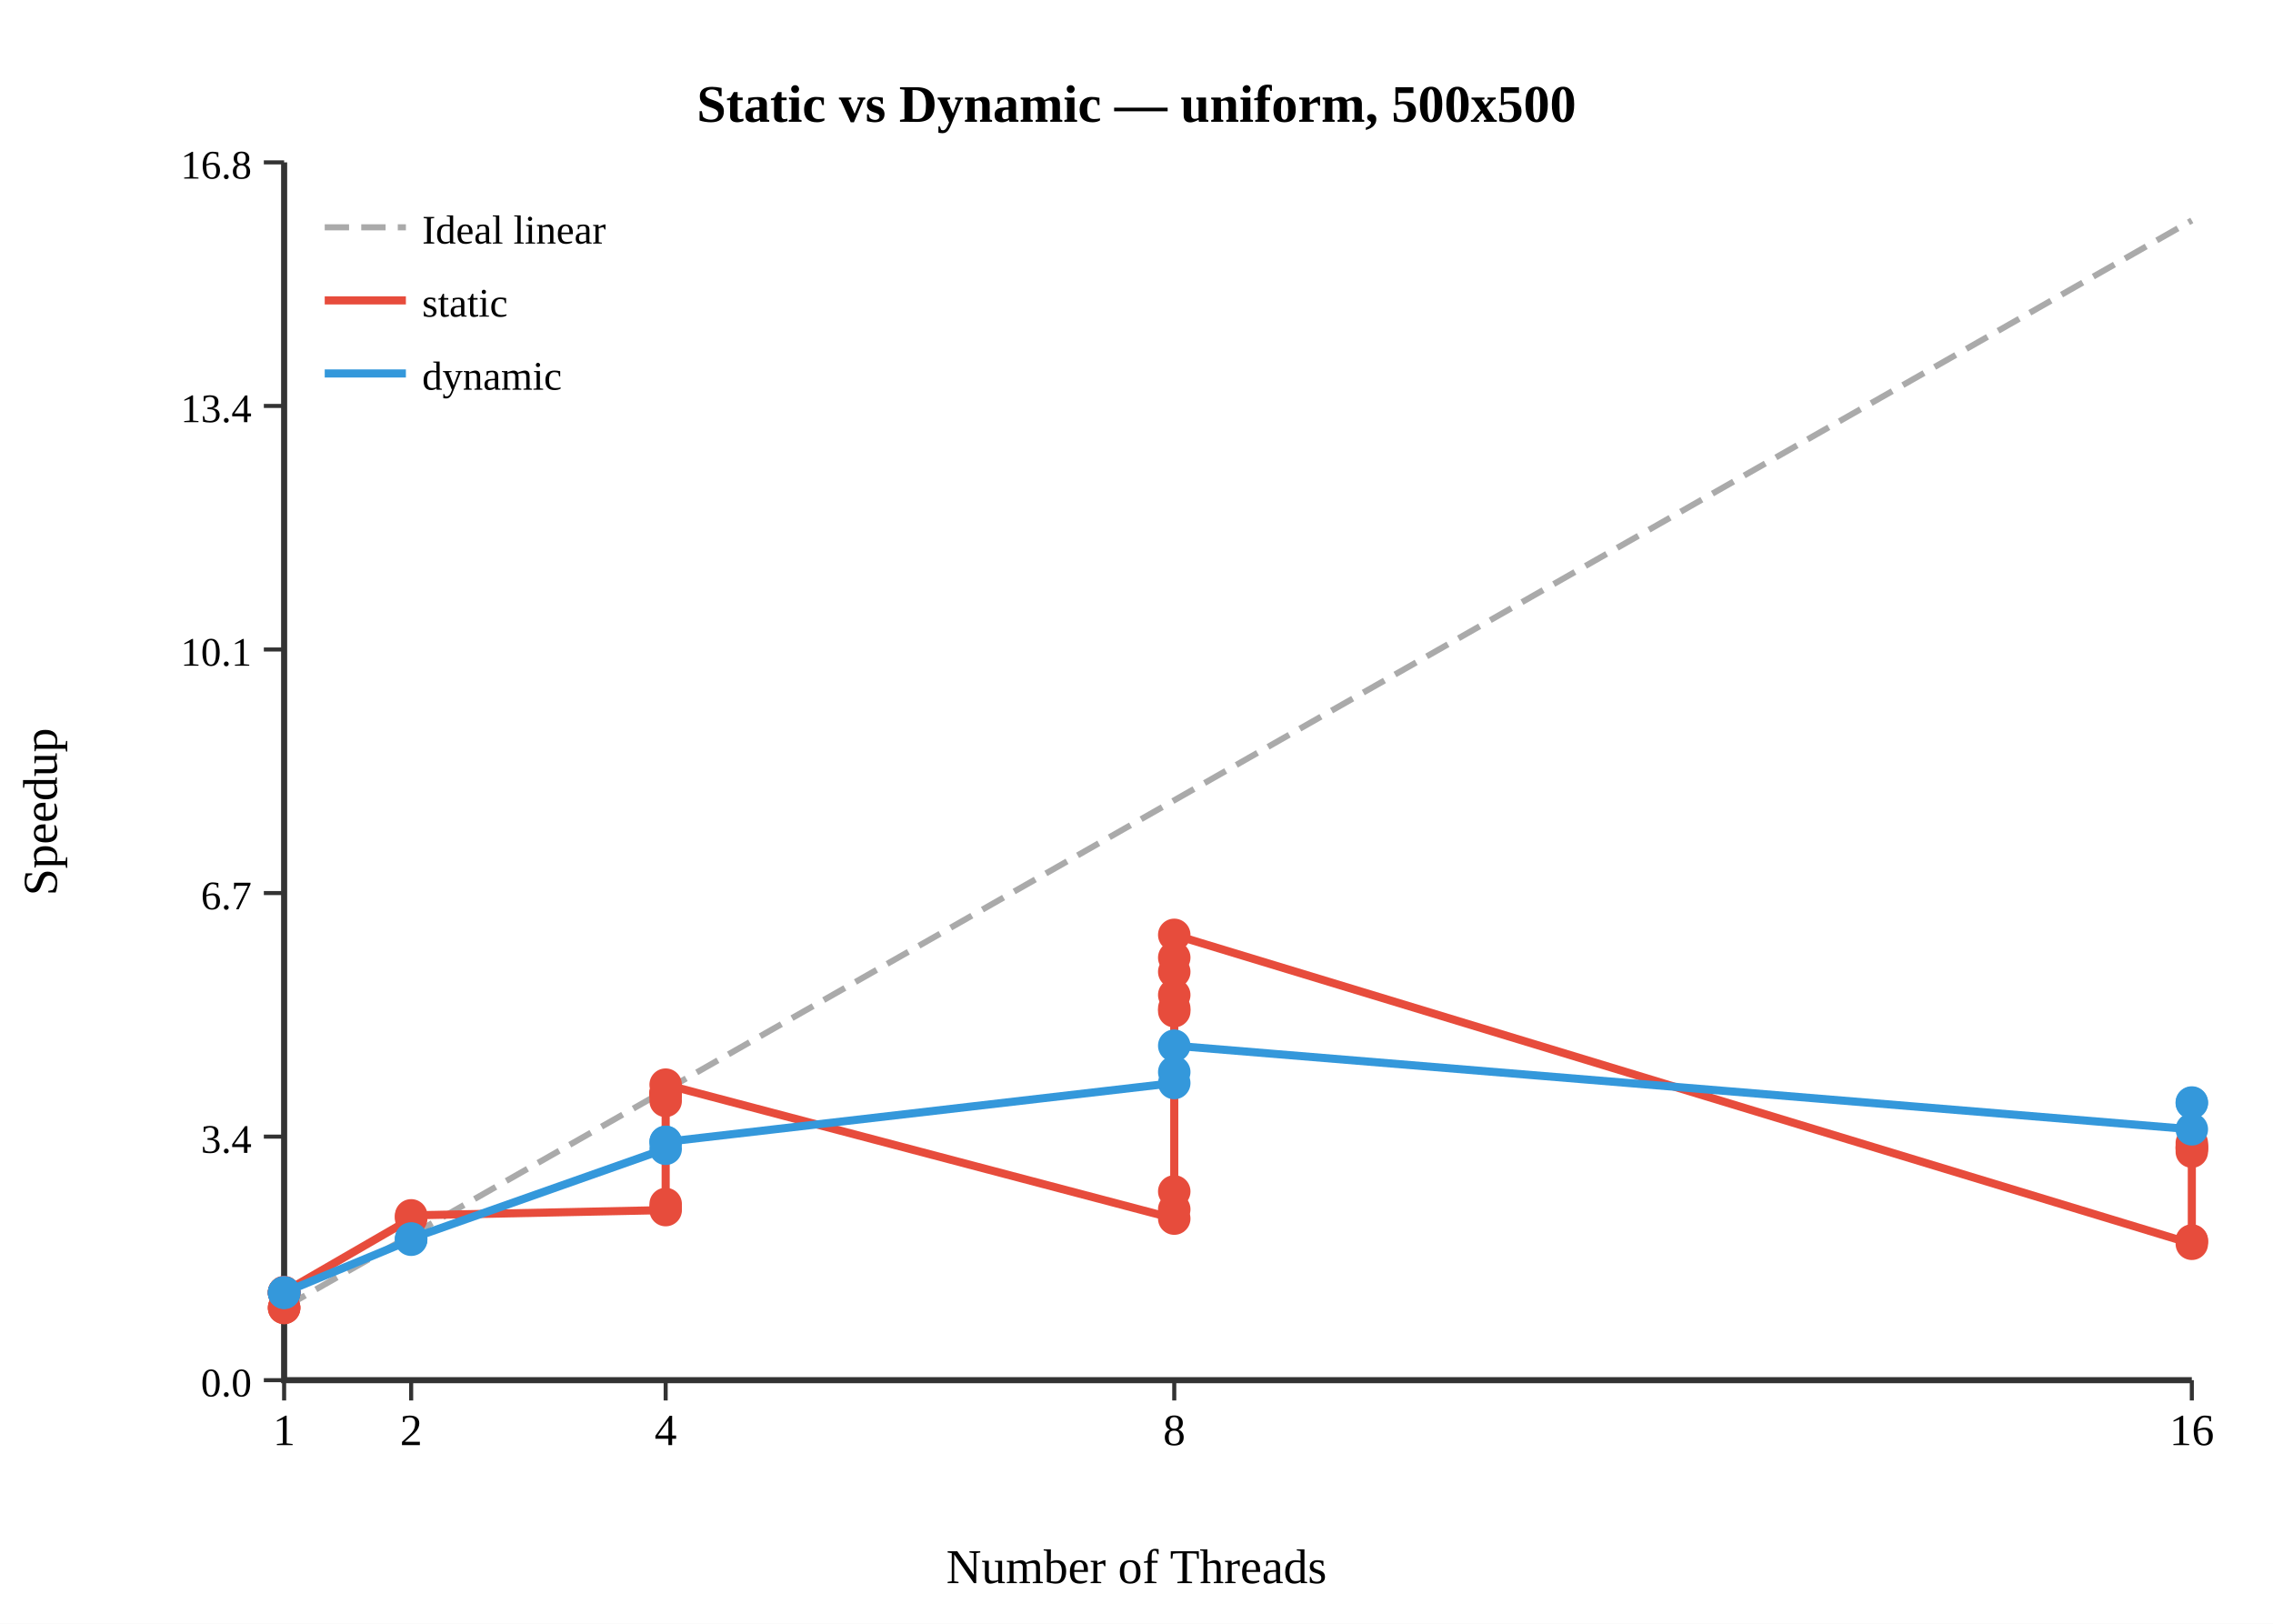
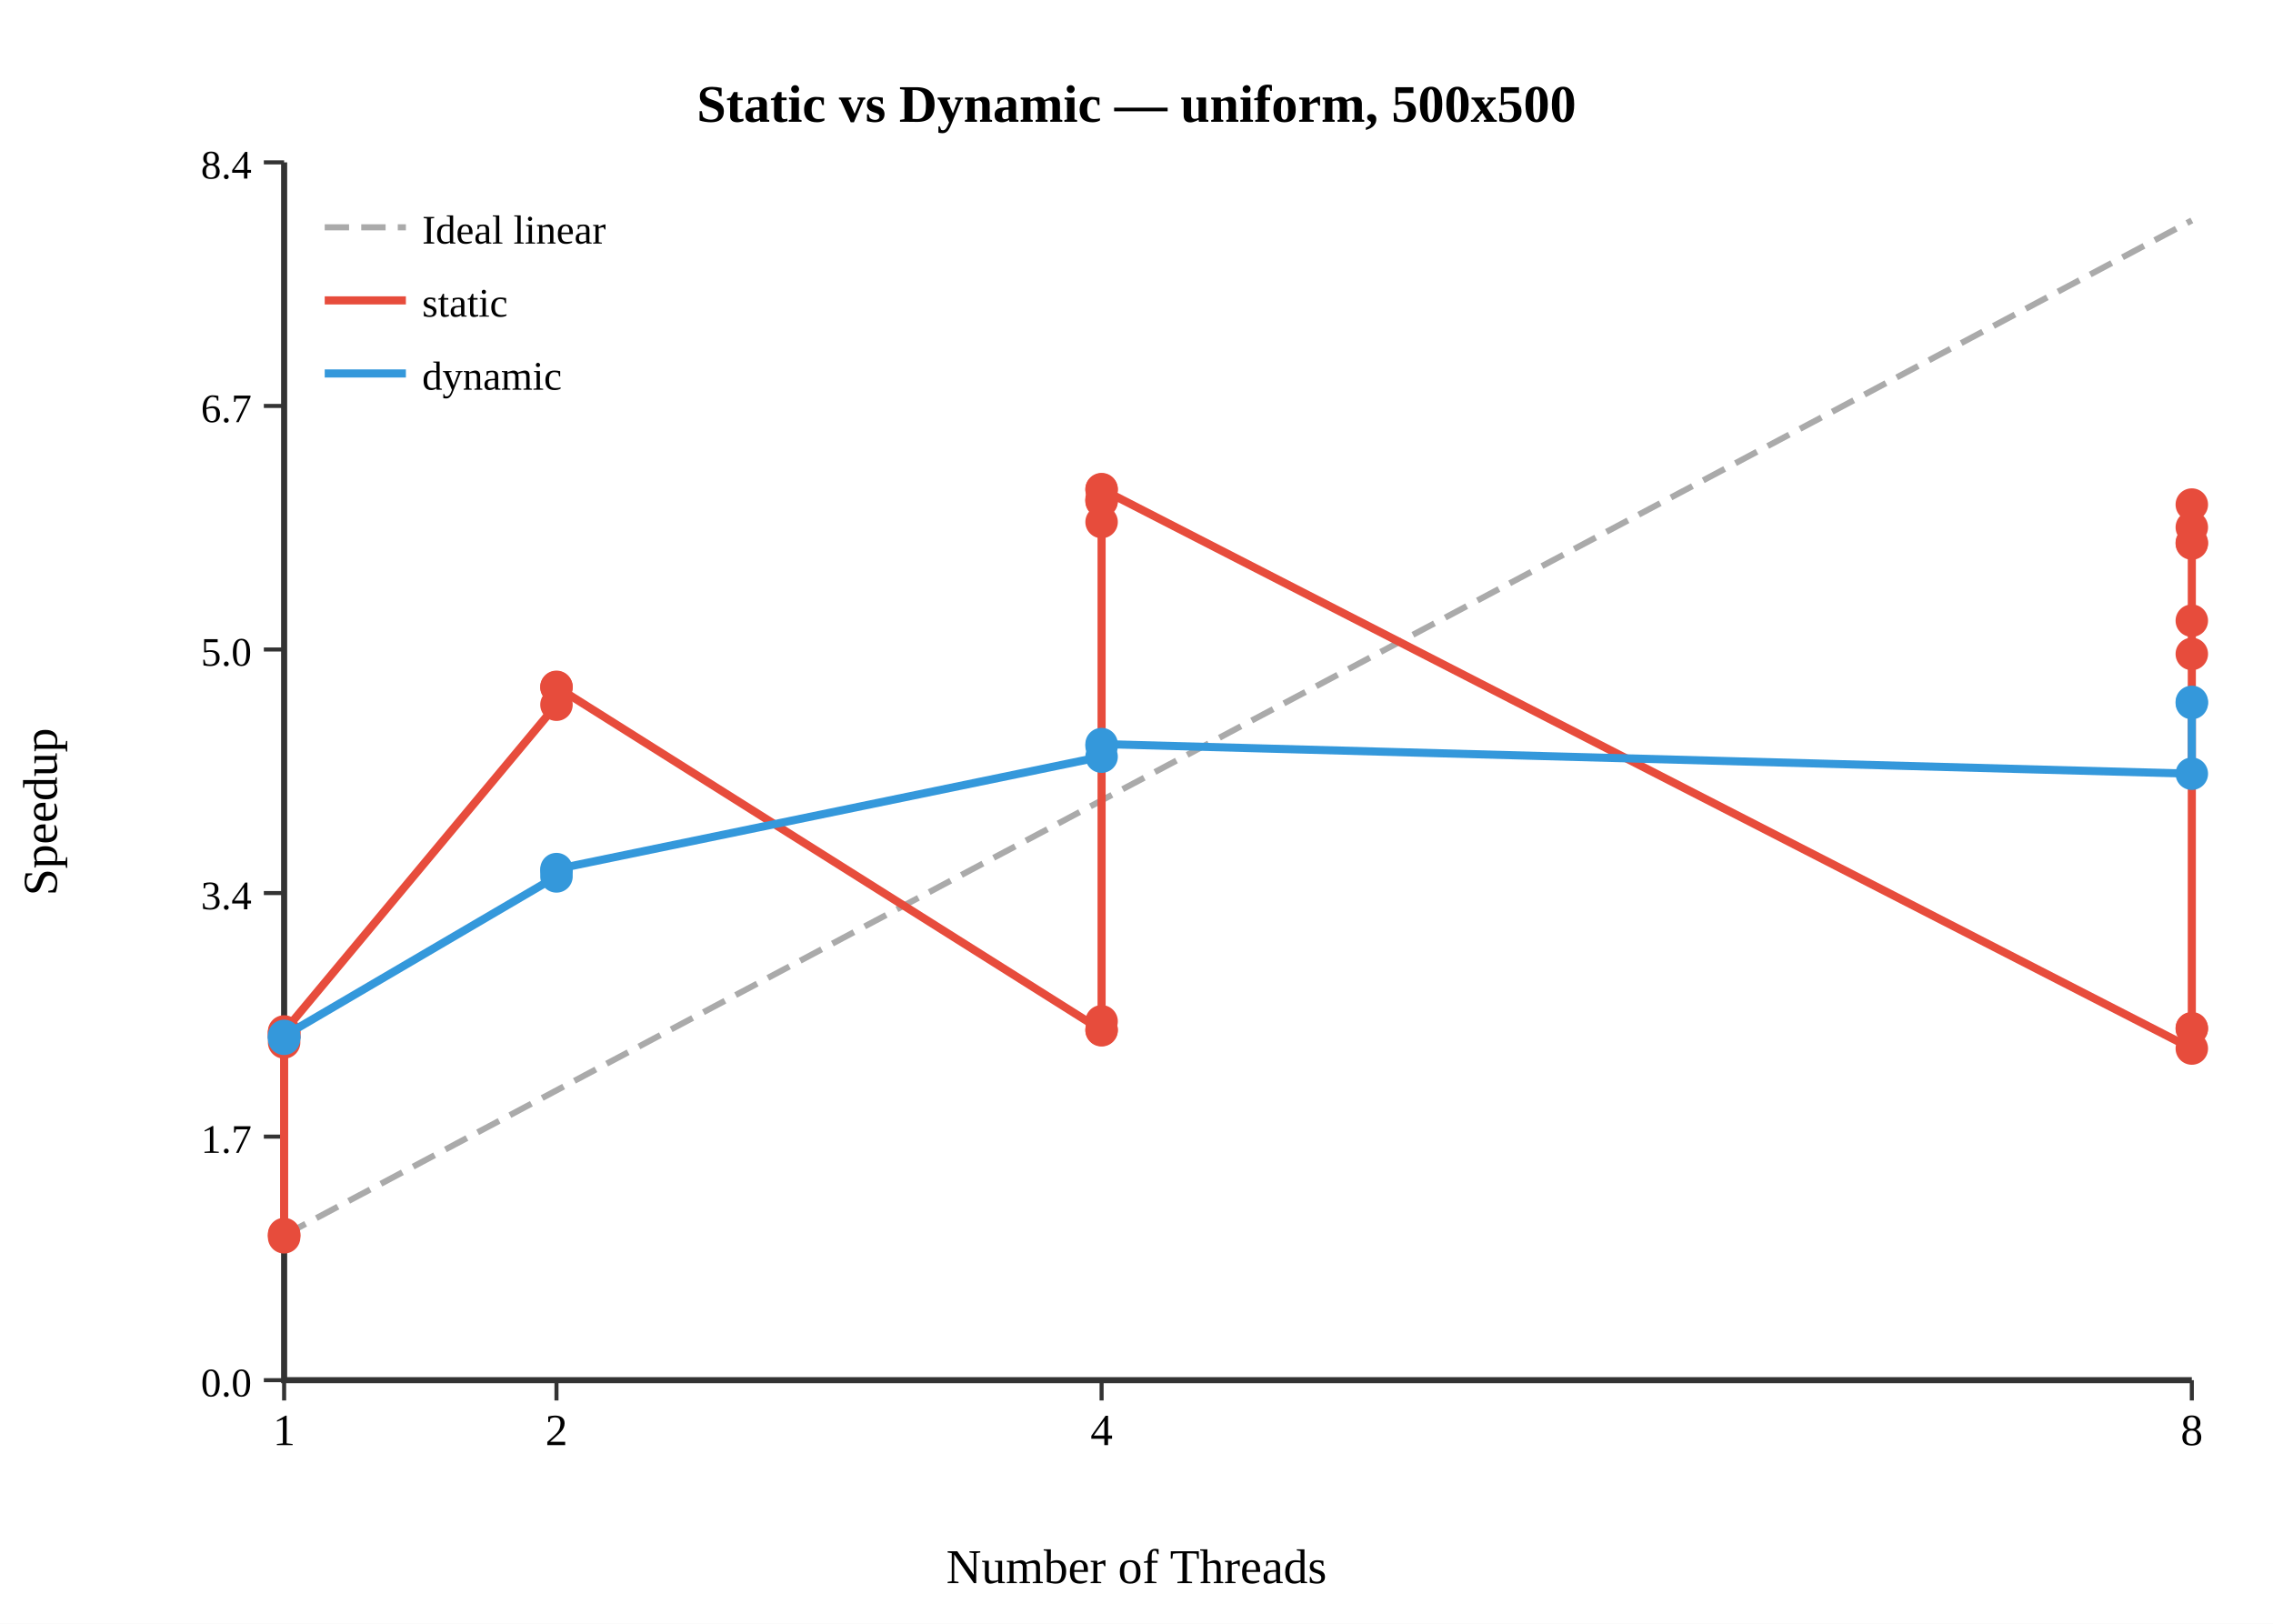
<svg xmlns="http://www.w3.org/2000/svg" viewBox="0 0 560 400">
  <rect width="560" height="400" fill="white" />
  <text x="280" y="30" text-anchor="middle" font-size="13" font-weight="bold">Static vs Dynamic — uniform, 500x500</text>
  <path d="M70.0,40.0 L70.0,340.0 L540.0,340.0" stroke="#333" fill="none" stroke-width="1.5" />
  <line x1="70.0" y1="340.0" x2="70.0" y2="345.0" stroke="#333" />
  <text x="70.0" y="356.0" text-anchor="middle" font-size="11">1</text>
-   <line x1="101.3" y1="340.0" x2="101.3" y2="345.0" stroke="#333" />
-   <text x="101.3" y="356.0" text-anchor="middle" font-size="11">2</text>
-   <line x1="164.0" y1="340.0" x2="164.0" y2="345.0" stroke="#333" />
-   <text x="164.0" y="356.0" text-anchor="middle" font-size="11">4</text>
-   <line x1="289.3" y1="340.0" x2="289.3" y2="345.0" stroke="#333" />
-   <text x="289.3" y="356.0" text-anchor="middle" font-size="11">8</text>
+   <line x1="137.1" y1="340.0" x2="137.1" y2="345.0" stroke="#333" />
+   <text x="137.1" y="356.0" text-anchor="middle" font-size="11">2</text>
+   <line x1="271.4" y1="340.0" x2="271.4" y2="345.0" stroke="#333" />
+   <text x="271.4" y="356.0" text-anchor="middle" font-size="11">4</text>
  <line x1="540.0" y1="340.0" x2="540.0" y2="345.0" stroke="#333" />
-   <text x="540.0" y="356.0" text-anchor="middle" font-size="11">16</text>
+   <text x="540.0" y="356.0" text-anchor="middle" font-size="11">8</text>
  <line x1="70.0" y1="340.0" x2="65.0" y2="340.0" stroke="#333" />
  <text x="62.0" y="344.0" text-anchor="end" font-size="10">0.0</text>
  <line x1="70.0" y1="280.0" x2="65.0" y2="280.0" stroke="#333" />
-   <text x="62.0" y="284.0" text-anchor="end" font-size="10">3.4</text>
+   <text x="62.0" y="284.0" text-anchor="end" font-size="10">1.7</text>
  <line x1="70.0" y1="220.0" x2="65.0" y2="220.0" stroke="#333" />
-   <text x="62.0" y="224.0" text-anchor="end" font-size="10">6.7</text>
+   <text x="62.0" y="224.0" text-anchor="end" font-size="10">3.4</text>
  <line x1="70.0" y1="160.0" x2="65.0" y2="160.0" stroke="#333" />
-   <text x="62.0" y="164.0" text-anchor="end" font-size="10">10.1</text>
+   <text x="62.0" y="164.0" text-anchor="end" font-size="10">5.0</text>
  <line x1="70.0" y1="100.0" x2="65.0" y2="100.0" stroke="#333" />
-   <text x="62.0" y="104.0" text-anchor="end" font-size="10">13.4</text>
+   <text x="62.0" y="104.0" text-anchor="end" font-size="10">6.7</text>
  <line x1="70.0" y1="40.0" x2="65.0" y2="40.0" stroke="#333" />
-   <text x="62.0" y="44.0" text-anchor="end" font-size="10">16.8</text>
-   <line x1="70.0" y1="322.1" x2="540.0" y2="54.3" stroke="#aaa" stroke-dasharray="6,3" stroke-width="1.5" />
-   <path d="M70.0,322.2 L70.0,322.2 L70.0,322.1 L70.0,318.6 L70.0,318.4 L70.0,318.4 L70.0,318.4 L70.0,318.4 L70.0,318.3 L101.3,300.2 L101.3,299.7 L101.3,299.4 L164.0,298.1 L164.0,297.5 L164.0,296.6 L164.0,271.2 L164.0,269.9 L164.0,269.4 L164.0,269.3 L164.0,269.2 L164.0,267.2 L289.3,300.2 L289.3,297.9 L289.3,293.5 L289.3,249.1 L289.3,248.4 L289.3,245.1 L289.3,239.4 L289.3,235.9 L289.3,230.3 L540.0,306.4 L540.0,305.7 L540.0,305.6 L540.0,283.7 L540.0,283.0 L540.0,282.9 L540.0,282.6 L540.0,282.3 L540.0,281.6" stroke="#e74c3c" fill="none" stroke-width="2" />
-   <circle cx="70.0" cy="322.2" r="4" fill="#e74c3c" />
-   <circle cx="70.0" cy="322.2" r="4" fill="#e74c3c" />
-   <circle cx="70.0" cy="322.1" r="4" fill="#e74c3c" />
-   <circle cx="70.0" cy="318.6" r="4" fill="#e74c3c" />
-   <circle cx="70.0" cy="318.4" r="4" fill="#e74c3c" />
-   <circle cx="70.0" cy="318.4" r="4" fill="#e74c3c" />
-   <circle cx="70.0" cy="318.4" r="4" fill="#e74c3c" />
-   <circle cx="70.0" cy="318.4" r="4" fill="#e74c3c" />
-   <circle cx="70.0" cy="318.3" r="4" fill="#e74c3c" />
-   <circle cx="101.3" cy="300.2" r="4" fill="#e74c3c" />
-   <circle cx="101.3" cy="299.7" r="4" fill="#e74c3c" />
-   <circle cx="101.3" cy="299.4" r="4" fill="#e74c3c" />
-   <circle cx="164.0" cy="298.1" r="4" fill="#e74c3c" />
-   <circle cx="164.0" cy="297.5" r="4" fill="#e74c3c" />
-   <circle cx="164.0" cy="296.6" r="4" fill="#e74c3c" />
-   <circle cx="164.0" cy="271.2" r="4" fill="#e74c3c" />
-   <circle cx="164.0" cy="269.9" r="4" fill="#e74c3c" />
-   <circle cx="164.0" cy="269.4" r="4" fill="#e74c3c" />
-   <circle cx="164.0" cy="269.3" r="4" fill="#e74c3c" />
-   <circle cx="164.0" cy="269.2" r="4" fill="#e74c3c" />
-   <circle cx="164.0" cy="267.2" r="4" fill="#e74c3c" />
-   <circle cx="289.3" cy="300.2" r="4" fill="#e74c3c" />
-   <circle cx="289.3" cy="297.9" r="4" fill="#e74c3c" />
-   <circle cx="289.3" cy="293.5" r="4" fill="#e74c3c" />
-   <circle cx="289.3" cy="249.1" r="4" fill="#e74c3c" />
-   <circle cx="289.3" cy="248.4" r="4" fill="#e74c3c" />
-   <circle cx="289.3" cy="245.1" r="4" fill="#e74c3c" />
-   <circle cx="289.3" cy="239.4" r="4" fill="#e74c3c" />
-   <circle cx="289.3" cy="235.9" r="4" fill="#e74c3c" />
-   <circle cx="289.3" cy="230.3" r="4" fill="#e74c3c" />
-   <circle cx="540.0" cy="306.4" r="4" fill="#e74c3c" />
-   <circle cx="540.0" cy="305.7" r="4" fill="#e74c3c" />
-   <circle cx="540.0" cy="305.6" r="4" fill="#e74c3c" />
-   <circle cx="540.0" cy="283.7" r="4" fill="#e74c3c" />
-   <circle cx="540.0" cy="283.0" r="4" fill="#e74c3c" />
-   <circle cx="540.0" cy="282.9" r="4" fill="#e74c3c" />
-   <circle cx="540.0" cy="282.6" r="4" fill="#e74c3c" />
-   <circle cx="540.0" cy="282.3" r="4" fill="#e74c3c" />
-   <circle cx="540.0" cy="281.6" r="4" fill="#e74c3c" />
-   <path d="M70.0,318.5 L70.0,318.4 L70.0,318.4 L101.3,305.4 L101.3,305.2 L101.3,305.1 L164.0,283.0 L164.0,281.3 L164.0,281.3 L289.3,266.8 L289.3,264.1 L289.3,257.6 L540.0,278.2 L540.0,271.7 L540.0,271.6" stroke="#3498db" fill="none" stroke-width="2" />
-   <circle cx="70.0" cy="318.5" r="4" fill="#3498db" />
-   <circle cx="70.0" cy="318.4" r="4" fill="#3498db" />
-   <circle cx="70.0" cy="318.4" r="4" fill="#3498db" />
-   <circle cx="101.3" cy="305.4" r="4" fill="#3498db" />
-   <circle cx="101.3" cy="305.2" r="4" fill="#3498db" />
-   <circle cx="101.3" cy="305.1" r="4" fill="#3498db" />
-   <circle cx="164.0" cy="283.0" r="4" fill="#3498db" />
-   <circle cx="164.0" cy="281.3" r="4" fill="#3498db" />
-   <circle cx="164.0" cy="281.3" r="4" fill="#3498db" />
-   <circle cx="289.3" cy="266.8" r="4" fill="#3498db" />
-   <circle cx="289.3" cy="264.1" r="4" fill="#3498db" />
-   <circle cx="289.3" cy="257.6" r="4" fill="#3498db" />
-   <circle cx="540.0" cy="278.2" r="4" fill="#3498db" />
-   <circle cx="540.0" cy="271.7" r="4" fill="#3498db" />
-   <circle cx="540.0" cy="271.6" r="4" fill="#3498db" />
+   <text x="62.0" y="44.0" text-anchor="end" font-size="10">8.4</text>
+   <line x1="70.0" y1="304.3" x2="540.0" y2="54.3" stroke="#aaa" stroke-dasharray="6,3" stroke-width="1.5" />
+   <path d="M70.0,304.8 L70.0,304.3 L70.0,304.0 L70.0,256.8 L70.0,255.4 L70.0,255.3 L70.0,254.5 L70.0,254.4 L70.0,254.1 L137.1,173.6 L137.1,169.3 L137.1,169.2 L271.4,253.8 L271.4,253.7 L271.4,251.6 L271.4,128.6 L271.4,123.5 L271.4,123.3 L271.4,122.9 L271.4,120.6 L271.4,120.5 L540.0,258.3 L540.0,253.4 L540.0,253.3 L540.0,161.1 L540.0,152.9 L540.0,133.9 L540.0,133.7 L540.0,129.9 L540.0,124.3" stroke="#e74c3c" fill="none" stroke-width="2" />
+   <circle cx="70.0" cy="304.8" r="4" fill="#e74c3c" />
+   <circle cx="70.0" cy="304.3" r="4" fill="#e74c3c" />
+   <circle cx="70.0" cy="304.0" r="4" fill="#e74c3c" />
+   <circle cx="70.0" cy="256.8" r="4" fill="#e74c3c" />
+   <circle cx="70.0" cy="255.4" r="4" fill="#e74c3c" />
+   <circle cx="70.0" cy="255.3" r="4" fill="#e74c3c" />
+   <circle cx="70.0" cy="254.5" r="4" fill="#e74c3c" />
+   <circle cx="70.0" cy="254.4" r="4" fill="#e74c3c" />
+   <circle cx="70.0" cy="254.1" r="4" fill="#e74c3c" />
+   <circle cx="137.1" cy="173.6" r="4" fill="#e74c3c" />
+   <circle cx="137.1" cy="169.3" r="4" fill="#e74c3c" />
+   <circle cx="137.1" cy="169.2" r="4" fill="#e74c3c" />
+   <circle cx="271.4" cy="253.8" r="4" fill="#e74c3c" />
+   <circle cx="271.4" cy="253.7" r="4" fill="#e74c3c" />
+   <circle cx="271.4" cy="251.6" r="4" fill="#e74c3c" />
+   <circle cx="271.4" cy="128.6" r="4" fill="#e74c3c" />
+   <circle cx="271.4" cy="123.5" r="4" fill="#e74c3c" />
+   <circle cx="271.4" cy="123.3" r="4" fill="#e74c3c" />
+   <circle cx="271.4" cy="122.9" r="4" fill="#e74c3c" />
+   <circle cx="271.4" cy="120.6" r="4" fill="#e74c3c" />
+   <circle cx="271.4" cy="120.5" r="4" fill="#e74c3c" />
+   <circle cx="540.0" cy="258.3" r="4" fill="#e74c3c" />
+   <circle cx="540.0" cy="253.4" r="4" fill="#e74c3c" />
+   <circle cx="540.0" cy="253.3" r="4" fill="#e74c3c" />
+   <circle cx="540.0" cy="161.1" r="4" fill="#e74c3c" />
+   <circle cx="540.0" cy="152.9" r="4" fill="#e74c3c" />
+   <circle cx="540.0" cy="133.9" r="4" fill="#e74c3c" />
+   <circle cx="540.0" cy="133.7" r="4" fill="#e74c3c" />
+   <circle cx="540.0" cy="129.9" r="4" fill="#e74c3c" />
+   <circle cx="540.0" cy="124.3" r="4" fill="#e74c3c" />
+   <path d="M70.0,255.9 L70.0,255.6 L70.0,255.2 L137.1,215.9 L137.1,214.6 L137.1,214.1 L271.4,186.4 L271.4,183.8 L271.4,183.3 L540.0,190.6 L540.0,173.2 L540.0,172.9" stroke="#3498db" fill="none" stroke-width="2" />
+   <circle cx="70.0" cy="255.9" r="4" fill="#3498db" />
+   <circle cx="70.0" cy="255.6" r="4" fill="#3498db" />
+   <circle cx="70.0" cy="255.2" r="4" fill="#3498db" />
+   <circle cx="137.1" cy="215.9" r="4" fill="#3498db" />
+   <circle cx="137.1" cy="214.6" r="4" fill="#3498db" />
+   <circle cx="137.1" cy="214.1" r="4" fill="#3498db" />
+   <circle cx="271.4" cy="186.4" r="4" fill="#3498db" />
+   <circle cx="271.4" cy="183.8" r="4" fill="#3498db" />
+   <circle cx="271.4" cy="183.3" r="4" fill="#3498db" />
+   <circle cx="540.0" cy="190.6" r="4" fill="#3498db" />
+   <circle cx="540.0" cy="173.2" r="4" fill="#3498db" />
+   <circle cx="540.0" cy="172.9" r="4" fill="#3498db" />
  <g transform="translate(80,50)">
    <line x1="0" y1="6" x2="20" y2="6" stroke="#aaa" stroke-dasharray="6,3" stroke-width="1.5" />
    <text x="24" y="10" font-size="10">Ideal linear</text>
  </g>
  <g transform="translate(80,68)">
    <line x1="0" y1="6" x2="20" y2="6" stroke="#e74c3c" stroke-width="2" />
    <text x="24" y="10" font-size="10">static</text>
  </g>
  <g transform="translate(80,86)">
    <line x1="0" y1="6" x2="20" y2="6" stroke="#3498db" stroke-width="2" />
    <text x="24" y="10" font-size="10">dynamic</text>
  </g>
  <text x="280" y="390" text-anchor="middle" font-size="12">Number of Threads</text>
  <text x="14" y="200" text-anchor="middle" font-size="12" transform="rotate(-90 14 200)">Speedup</text>
</svg>
